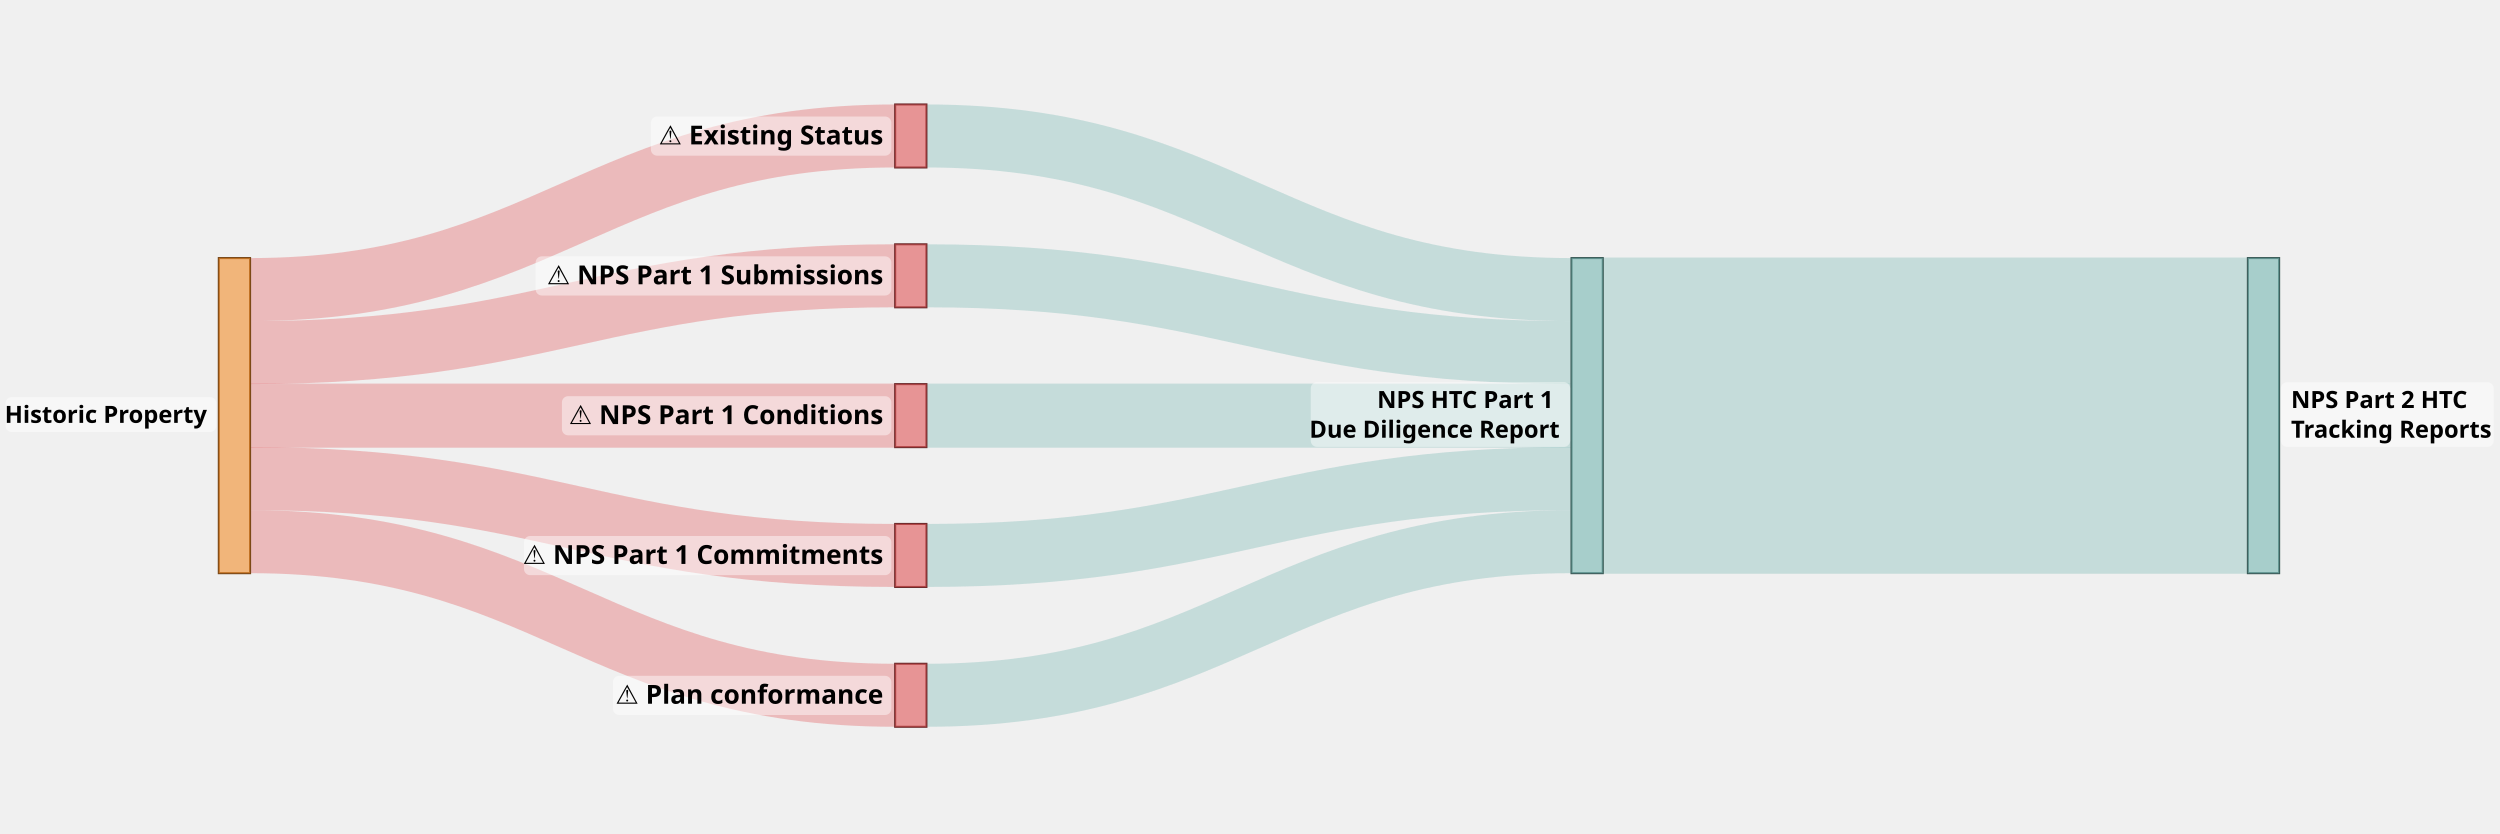
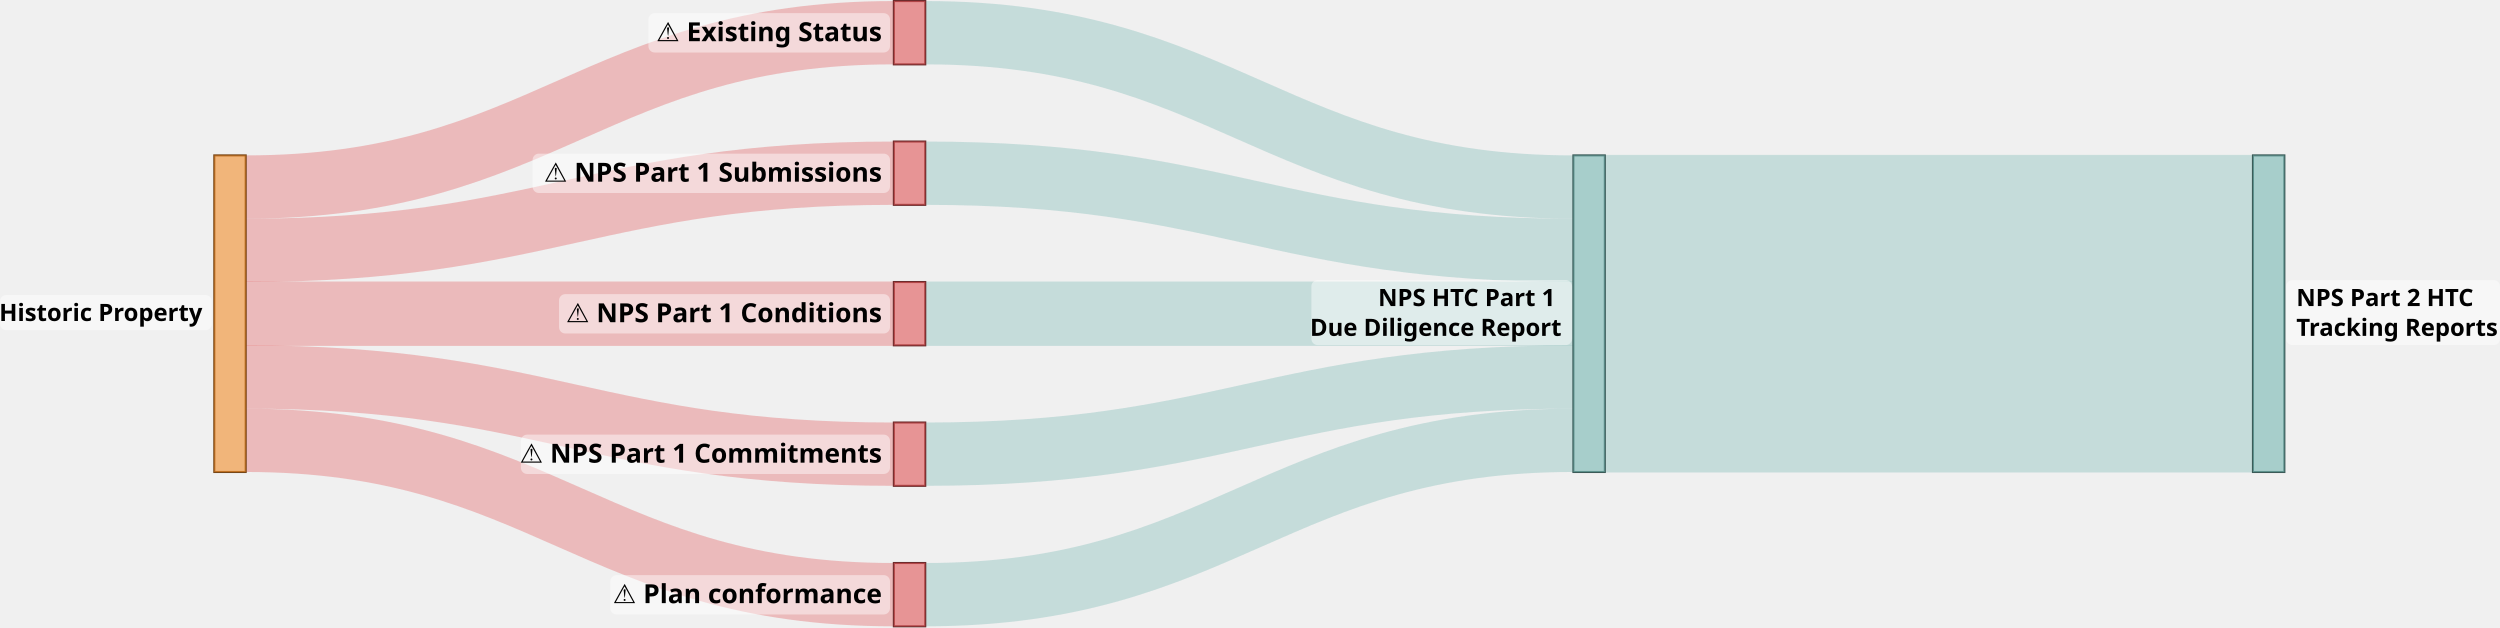
- <svg xmlns="http://www.w3.org/2000/svg" height="400" width="1200">
+ <svg xmlns="http://www.w3.org/2000/svg" viewBox="2.65 49.64 1194.35 299.72">
  <g transform="translate(105.0286,2)">
    <g id="sankey_flows">
      <path id="flow10" d="M664.302 121.875v151.25L973.953 273.125v-151.25z" fill="#76b7b2" stroke-width="0.5" stroke="#76b7b2" opacity="0.35" />
      <path id="flow0" d="M15 137C157.44 137 182.212 63.266 324.651 63.266" fill="none" stroke-width="30.25" stroke="#e15759" opacity="0.35" />
      <path id="flow1" d="M15 167.25C157.44 167.25 182.212 130.383 324.651 130.383" fill="none" stroke-width="30.25" stroke="#e15759" opacity="0.35" />
      <path id="flow2" d="M15 182.375v30.25L324.651 212.625v-30.25z" fill="#e15759" stroke-width="0.5" stroke="#e15759" opacity="0.35" />
      <path id="flow3" d="M15 227.75C157.44 227.75 182.212 264.617 324.651 264.617" fill="none" stroke-width="30.25" stroke="#e15759" opacity="0.35" />
      <path id="flow4" d="M15 258C157.44 258 182.212 331.734 324.651 331.734" fill="none" stroke-width="30.25" stroke="#e15759" opacity="0.35" />
      <path id="flow5" d="M339.651 63.266C482.091 63.266 506.863 137 649.302 137" fill="none" stroke-width="30.25" stroke="#76b7b2" opacity="0.35" />
      <path id="flow6" d="M339.651 130.383C482.091 130.383 506.863 167.25 649.302 167.25" fill="none" stroke-width="30.25" stroke="#76b7b2" opacity="0.35" />
      <path id="flow7" d="M339.651 182.375v30.25L649.302 212.625v-30.25z" fill="#76b7b2" stroke-width="0.5" stroke="#76b7b2" opacity="0.35" />
      <path id="flow8" d="M339.651 264.617C482.091 264.617 506.863 227.75 649.302 227.75" fill="none" stroke-width="30.25" stroke="#76b7b2" opacity="0.35" />
      <path id="flow9" d="M339.651 331.734C482.091 331.734 506.863 258 649.302 258" fill="none" stroke-width="30.25" stroke="#76b7b2" opacity="0.35" />
    </g>
    <g id="sankey_nodes">
      <g class="node">
        <rect id="r0_border" class="for_r0" x="0" y="121.875" height="151.25" width="15" stroke="rgb(119, 70, 22)" stroke-width="1" fill="none" />
        <rect id="r0" class="for_r0" x="0" y="121.875" height="151.25" width="15" fill="#f28e2c" fill-opacity="0.6" />
      </g>
      <g class="node">
        <rect id="r1_border" class="for_r1" x="324.651" y="48.141" height="30.25" width="15" stroke="rgb(110, 43, 44)" stroke-width="1" fill="none" />
        <rect id="r1" class="for_r1" x="324.651" y="48.141" height="30.25" width="15" fill="#e15759" fill-opacity="0.6" />
      </g>
      <g class="node">
        <rect id="r2_border" class="for_r2" x="324.651" y="115.258" height="30.25" width="15" stroke="rgb(110, 43, 44)" stroke-width="1" fill="none" />
        <rect id="r2" class="for_r2" x="324.651" y="115.258" height="30.25" width="15" fill="#e15759" fill-opacity="0.6" />
      </g>
      <g class="node">
        <rect id="r3_border" class="for_r3" x="324.651" y="182.375" height="30.25" width="15" stroke="rgb(110, 43, 44)" stroke-width="1" fill="none" />
        <rect id="r3" class="for_r3" x="324.651" y="182.375" height="30.25" width="15" fill="#e15759" fill-opacity="0.6" />
      </g>
      <g class="node">
        <rect id="r4_border" class="for_r4" x="324.651" y="249.492" height="30.25" width="15" stroke="rgb(110, 43, 44)" stroke-width="1" fill="none" />
        <rect id="r4" class="for_r4" x="324.651" y="249.492" height="30.25" width="15" fill="#e15759" fill-opacity="0.6" />
      </g>
      <g class="node">
        <rect id="r5_border" class="for_r5" x="324.651" y="316.609" height="30.25" width="15" stroke="rgb(110, 43, 44)" stroke-width="1" fill="none" />
        <rect id="r5" class="for_r5" x="324.651" y="316.609" height="30.25" width="15" fill="#e15759" fill-opacity="0.6" />
      </g>
      <g class="node">
        <rect id="r6_border" class="for_r6" x="649.302" y="121.875" height="151.25" width="15" stroke="rgb(58, 90, 87)" stroke-width="1" fill="none" />
        <rect id="r6" class="for_r6" x="649.302" y="121.875" height="151.25" width="15" fill="#76b7b2" fill-opacity="0.6" />
      </g>
      <g class="node">
        <rect id="r7_border" class="for_r7" x="973.953" y="121.875" height="151.25" width="15" stroke="rgb(58, 90, 87)" stroke-width="1" fill="none" />
        <rect id="r7" class="for_r7" x="973.953" y="121.875" height="151.25" width="15" fill="#76b7b2" fill-opacity="0.6" />
      </g>
    </g>
    <g id="sankey_labels" font-family="sans-serif" font-size="12px" fill="#000000">
      <rect id="label0_bg" class="for_r0" x="-102.377" y="188.58" width="101.181" height="16.8" rx="3" fill="#fff" fill-opacity="0.45" stroke="none" stroke-width="0" stroke-opacity="0" />
      <text id="label0" class="for_r0" text-anchor="end" x="-5.697" y="197.5" font-weight="700" font-size="11.4px" dy="3.48">Historic Property</text>
      <rect id="label1_bg" class="for_r1" x="207.399" y="53.926" width="115.405" height="18.8" rx="3" fill="#fff" fill-opacity="0.45" stroke="none" stroke-width="0" stroke-opacity="0" />
      <text id="label1" class="for_r1" text-anchor="end" x="318.954" y="63.266" font-weight="700" font-size="12.6px" dy="4.06">⚠ Existing Status</text>
      <rect id="label2_bg" class="for_r2" x="152.07" y="121.043" width="170.733" height="18.8" rx="3" fill="#fff" fill-opacity="0.45" stroke="none" stroke-width="0" stroke-opacity="0" />
      <text id="label2" class="for_r2" text-anchor="end" x="318.954" y="130.383" font-weight="700" font-size="12.6px" dy="4.06">⚠ NPS Part 1 Submissions</text>
      <rect id="label3_bg" class="for_r3" x="164.695" y="188.16" width="158.108" height="18.8" rx="3" fill="#fff" fill-opacity="0.45" stroke="none" stroke-width="0" stroke-opacity="0" />
      <text id="label3" class="for_r3" text-anchor="end" x="318.954" y="197.5" font-weight="700" font-size="12.6px" dy="4.06">⚠ NPS Part 1 Conditions</text>
      <rect id="label4_bg" class="for_r4" x="146.477" y="255.277" width="176.327" height="18.8" rx="3" fill="#fff" fill-opacity="0.45" stroke="none" stroke-width="0" stroke-opacity="0" />
      <text id="label4" class="for_r4" text-anchor="end" x="318.954" y="264.617" font-weight="700" font-size="12.6px" dy="4.06">⚠ NPS Part 1 Commitments</text>
      <rect id="label5_bg" class="for_r5" x="189.18" y="322.394" width="133.624" height="18.8" rx="3" fill="#fff" fill-opacity="0.45" stroke="none" stroke-width="0" stroke-opacity="0" />
      <text id="label5" class="for_r5" text-anchor="end" x="318.954" y="331.734" font-weight="700" font-size="12.6px" dy="4.06">⚠ Plan conformance</text>
      <rect id="label6_bg" class="for_r6" x="524.128" y="181.455" width="124.519" height="31.05" rx="3" fill="#fff" fill-opacity="0.45" stroke="none" stroke-width="0" stroke-opacity="0" />
      <text id="label6" class="for_r6" text-anchor="end" x="643.605" y="197.5" font-weight="700" font-size="11.4px" dy="-3.645">NPS HTC Part 1 <tspan x="643.605" dy="14.25" font-weight="700" font-size="11.4px"> Due Diligence Report</tspan>
      </text>
      <rect id="label7_bg" class="for_r7" x="989.801" y="181.455" width="102.171" height="31.05" rx="3" fill="#fff" fill-opacity="0.45" stroke="none" stroke-width="0" stroke-opacity="0" />
      <text id="label7" class="for_r7" text-anchor="start" x="994.651" y="197.5" font-weight="700" font-size="11.4px" dy="-3.645">NPS Part 2 HTC <tspan x="994.651" dy="14.25" font-weight="700" font-size="11.4px"> Tracking Reports</tspan>
      </text>
    </g>
  </g>
</svg>
